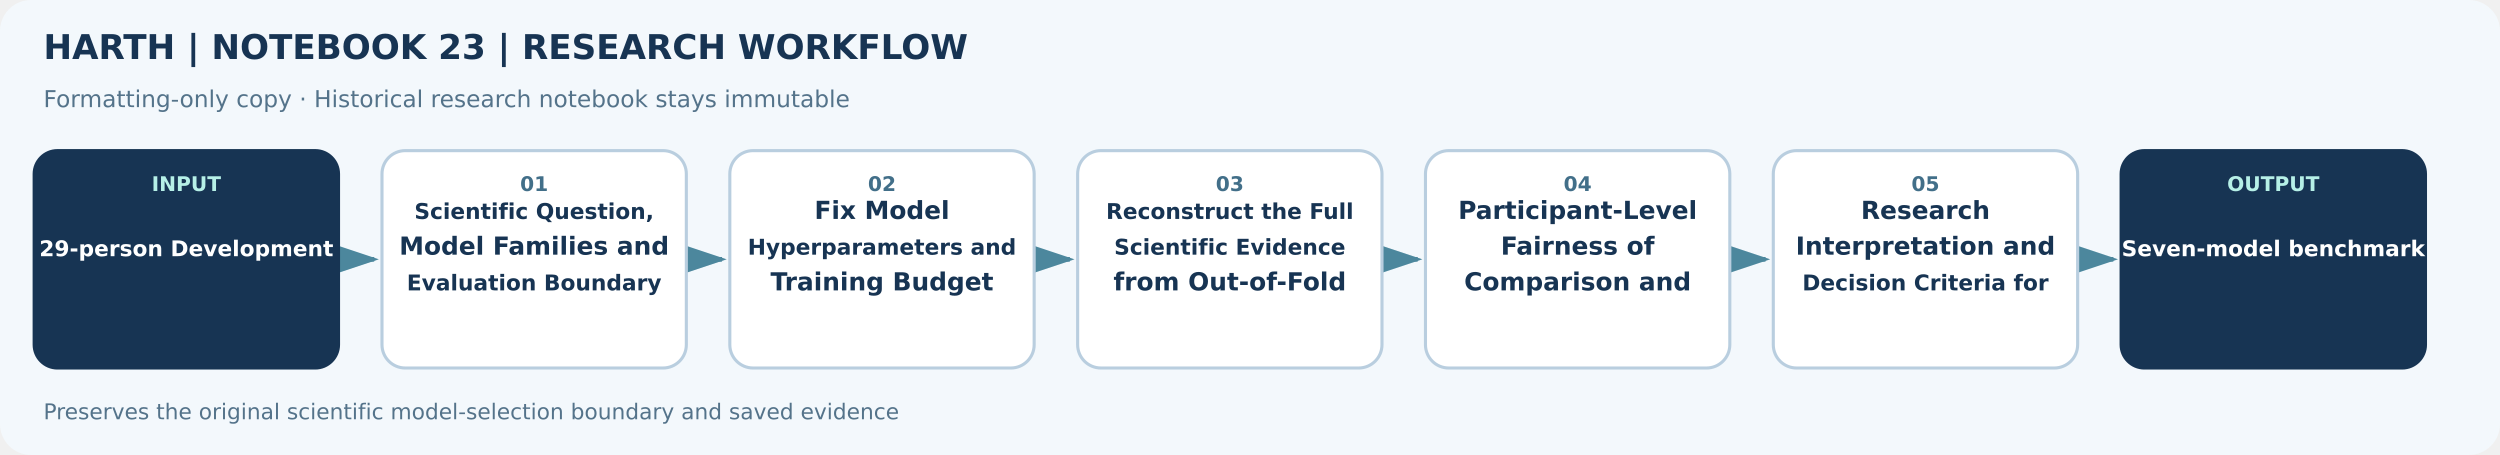
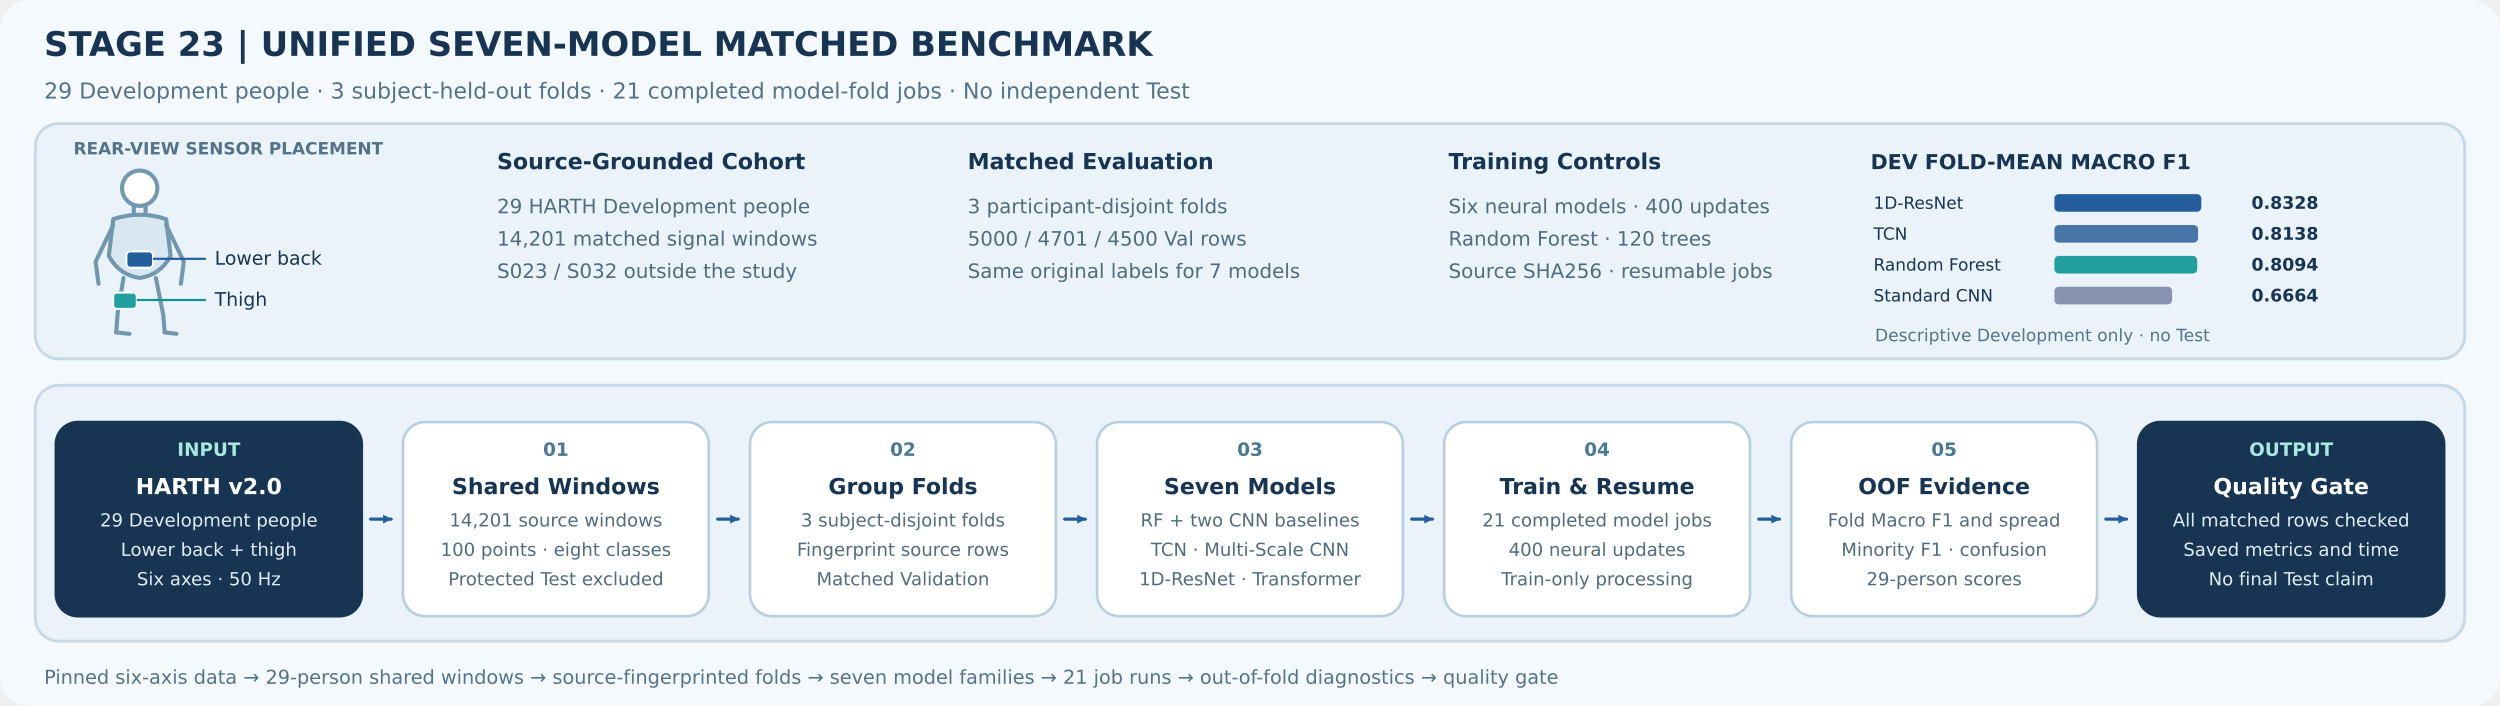
- <svg xmlns="http://www.w3.org/2000/svg" width="1610" height="293" viewBox="0 0 1610 293" role="img" aria-labelledby="title desc">
+ <svg xmlns="http://www.w3.org/2000/svg" width="1700" height="480" viewBox="0 0 1700 480" role="img" aria-labelledby="title desc">
  <defs>
-     <marker id="arrow" markerWidth="10" markerHeight="10" refX="8" refY="3" orient="auto">
-       <path d="M0 0 L0 6 L9 3 Z" fill="#4C879D" />
+     <marker id="small-arrow" markerUnits="userSpaceOnUse" markerWidth="6" markerHeight="6" refX="5.5" refY="3" orient="auto">
+       <path d="M0 0 L6 3 L0 6 Z" fill="#245E9D" />
    </marker>
  </defs>
-   <rect width="1610" height="293" rx="20" fill="#F3F8FC" />
-   <text x="28" y="38" font-family="DejaVu Sans, Arial, sans-serif" font-size="22" font-weight="700" fill="#173453">HARTH  |  NOTEBOOK 23  |  RESEARCH WORKFLOW</text>
-   <text x="28" y="69" font-family="DejaVu Sans, Arial, sans-serif" font-size="15" fill="#54738A">Formatting-only copy · Historical research notebook stays immutable</text>
+   <rect width="1700" height="480" rx="20" fill="#F4F9FD" />
  <g font-family="DejaVu Sans, Arial, sans-serif">
-     <path d="M224 167 H241" stroke="#4C879D" stroke-width="3" marker-end="url(#arrow)" />
-     <path d="M448 167 H465" stroke="#4C879D" stroke-width="3" marker-end="url(#arrow)" />
-     <path d="M672 167 H689" stroke="#4C879D" stroke-width="3" marker-end="url(#arrow)" />
-     <path d="M896 167 H913" stroke="#4C879D" stroke-width="3" marker-end="url(#arrow)" />
-     <path d="M1120 167 H1137" stroke="#4C879D" stroke-width="3" marker-end="url(#arrow)" />
-     <path d="M1344 167 H1361" stroke="#4C879D" stroke-width="3" marker-end="url(#arrow)" />
-     <g>
-       <rect x="22" y="97" width="196" height="140" rx="15" fill="#173453" stroke="#173453" stroke-width="2" />
-       <text x="120" y="123" text-anchor="middle" font-size="13" font-weight="700" fill="#B6F0E7">INPUT</text>
-       <text x="120" y="165" text-anchor="middle" font-size="14" font-weight="600" fill="white">29-person Development</text>
+     <text x="30" y="38" font-size="23" font-weight="700" fill="#173453">STAGE 23 | UNIFIED SEVEN-MODEL MATCHED BENCHMARK</text>
+     <text x="30" y="67" font-size="15" fill="#54738A">29 Development people · 3 subject-held-out folds · 21 completed model-fold jobs · No independent Test</text>
+     <rect x="24" y="84" width="1652" height="160" rx="16" fill="#EAF3FA" stroke="#C7D9E6" stroke-width="2" />
+     <rect x="24" y="262" width="1652" height="174" rx="16" fill="#EAF3FA" stroke="#C7D9E6" stroke-width="2" />
+     <g aria-label="Rear-view two-sensor placement, completely within context panel">
+       <text x="50" y="105" font-size="11.5" font-weight="700" fill="#53738A">REAR-VIEW SENSOR PLACEMENT</text>
+       <g stroke="#7298B0" stroke-width="2.8" stroke-linecap="round" stroke-linejoin="round">
+         <circle cx="95" cy="128" r="12" fill="#FFFFFF" />
+         <path d="M91 140 L91 147 M99 140 L99 147" fill="none" />
+         <path d="M77 149 Q95 143 113 149 L116 174 Q109 187 95 189 Q81 187 74 174 Z" fill="#D9E7F1" />
+         <path d="M77 153 L65 178 L67 193 M113 153 L125 178 L123 193" fill="none" />
+         <path d="M84 189 L80 213 L79 226 M106 189 L111 214 L112 226" fill="none" />
+         <path d="M79 226 L88 227 M112 226 L120 227" fill="none" />
+       </g>
+       <rect x="86" y="171" width="18" height="11" rx="2.5" fill="#245E9D" stroke="#FFFFFF" stroke-width="1.3" />
+       <rect x="77" y="199" width="16" height="11" rx="2.5" fill="#22A0A0" stroke="#FFFFFF" stroke-width="1.3" />
+       <path d="M104 176 H140" stroke="#245E9D" stroke-width="1.5" />
+       <text x="146" y="180" font-size="12.8" fill="#173453">Lower back</text>
+       <path d="M93 204 H140" stroke="#15938F" stroke-width="1.5" />
+       <text x="146" y="208" font-size="12.8" fill="#173453">Thigh</text>
    </g>
    <g>
-       <rect x="246" y="97" width="196" height="140" rx="15" fill="white" stroke="#B9CEDF" stroke-width="2" />
-       <text x="344" y="123" text-anchor="middle" font-size="13" font-weight="700" fill="#426F89">01</text>
-       <text x="344" y="141" text-anchor="middle" font-size="14" font-weight="600" fill="#173453">Scientific Question,</text>
-       <text x="344" y="164" text-anchor="middle" font-size="16" font-weight="600" fill="#173453">Model Families and</text>
-       <text x="344" y="187" text-anchor="middle" font-size="14" font-weight="600" fill="#173453">Evaluation Boundary</text>
+       <text x="338" y="115" font-size="15" font-weight="700" fill="#173453">Source-Grounded Cohort</text>
+       <text x="338" y="145" font-size="13.5" fill="#506C7E">29 HARTH Development people</text>
+       <text x="338" y="167" font-size="13.5" fill="#506C7E">14,201 matched signal windows</text>
+       <text x="338" y="189" font-size="13.5" fill="#506C7E">S023 / S032 outside the study</text>
    </g>
    <g>
-       <rect x="470" y="97" width="196" height="140" rx="15" fill="white" stroke="#B9CEDF" stroke-width="2" />
-       <text x="568" y="123" text-anchor="middle" font-size="13" font-weight="700" fill="#426F89">02</text>
-       <text x="568" y="141" text-anchor="middle" font-size="16" font-weight="600" fill="#173453">Fix Model</text>
-       <text x="568" y="164" text-anchor="middle" font-size="14" font-weight="600" fill="#173453">Hyperparameters and</text>
-       <text x="568" y="187" text-anchor="middle" font-size="16" font-weight="600" fill="#173453">Training Budget</text>
+       <text x="658" y="115" font-size="15" font-weight="700" fill="#173453">Matched Evaluation</text>
+       <text x="658" y="145" font-size="13.5" fill="#506C7E">3 participant-disjoint folds</text>
+       <text x="658" y="167" font-size="13.5" fill="#506C7E">5000 / 4701 / 4500 Val rows</text>
+       <text x="658" y="189" font-size="13.5" fill="#506C7E">Same original labels for 7 models</text>
    </g>
    <g>
-       <rect x="694" y="97" width="196" height="140" rx="15" fill="white" stroke="#B9CEDF" stroke-width="2" />
-       <text x="792" y="123" text-anchor="middle" font-size="13" font-weight="700" fill="#426F89">03</text>
-       <text x="792" y="141" text-anchor="middle" font-size="14" font-weight="600" fill="#173453">Reconstruct the Full</text>
-       <text x="792" y="164" text-anchor="middle" font-size="14" font-weight="600" fill="#173453">Scientific Evidence</text>
-       <text x="792" y="187" text-anchor="middle" font-size="16" font-weight="600" fill="#173453">from Out-of-Fold</text>
+       <text x="985" y="115" font-size="15" font-weight="700" fill="#173453">Training Controls</text>
+       <text x="985" y="145" font-size="13.5" fill="#506C7E">Six neural models · 400 updates</text>
+       <text x="985" y="167" font-size="13.5" fill="#506C7E">Random Forest · 120 trees</text>
+       <text x="985" y="189" font-size="13.5" fill="#506C7E">Source SHA256 · resumable jobs</text>
    </g>
-     <g>
-       <rect x="918" y="97" width="196" height="140" rx="15" fill="white" stroke="#B9CEDF" stroke-width="2" />
-       <text x="1016" y="123" text-anchor="middle" font-size="13" font-weight="700" fill="#426F89">04</text>
-       <text x="1016" y="141" text-anchor="middle" font-size="16" font-weight="600" fill="#173453">Participant-Level</text>
-       <text x="1016" y="164" text-anchor="middle" font-size="16" font-weight="600" fill="#173453">Fairness of</text>
-       <text x="1016" y="187" text-anchor="middle" font-size="16" font-weight="600" fill="#173453">Comparison and</text>
+     <g aria-label="Observed three-fold mean Macro F1 for selected model contrasts on Development data">
+       <text x="1272" y="115" font-size="14" font-weight="700" fill="#173453">DEV FOLD-MEAN MACRO F1</text>
+       <text x="1274" y="142" font-size="11.5" fill="#173453">1D-ResNet</text>
+       <rect x="1397" y="132" width="99.9" height="12" rx="3" fill="#245E9D" />
+       <text x="1531" y="142" font-size="11.8" font-weight="700" fill="#173453">0.8328</text>
+       <text x="1274" y="163" font-size="11.5" fill="#173453">TCN</text>
+       <rect x="1397" y="153" width="97.7" height="12" rx="3" fill="#4876A6" />
+       <text x="1531" y="163" font-size="11.8" font-weight="700" fill="#173453">0.8138</text>
+       <text x="1274" y="184" font-size="11.5" fill="#173453">Random Forest</text>
+       <rect x="1397" y="174" width="97.1" height="12" rx="3" fill="#22A0A0" />
+       <text x="1531" y="184" font-size="11.8" font-weight="700" fill="#173453">0.8094</text>
+       <text x="1274" y="205" font-size="11.5" fill="#173453">Standard CNN</text>
+       <rect x="1397" y="195" width="80.0" height="12" rx="3" fill="#8793B0" />
+       <text x="1531" y="205" font-size="11.8" font-weight="700" fill="#173453">0.6664</text>
+       <text x="1275" y="232" font-size="11.6" fill="#54738A">Descriptive Development only · no Test</text>
    </g>
-     <g>
-       <rect x="1142" y="97" width="196" height="140" rx="15" fill="white" stroke="#B9CEDF" stroke-width="2" />
-       <text x="1240" y="123" text-anchor="middle" font-size="13" font-weight="700" fill="#426F89">05</text>
-       <text x="1240" y="141" text-anchor="middle" font-size="16" font-weight="600" fill="#173453">Research</text>
-       <text x="1240" y="164" text-anchor="middle" font-size="16" font-weight="600" fill="#173453">Interpretation and</text>
-       <text x="1240" y="187" text-anchor="middle" font-size="14" font-weight="600" fill="#173453">Decision Criteria for</text>
+     <g aria-label="Six identical short inter-block arrows">
+       <path d="M252 353 H266" fill="none" stroke="#245E9D" stroke-width="2.2" stroke-linecap="round" marker-end="url(#small-arrow)" />
+       <path d="M488 353 H502" fill="none" stroke="#245E9D" stroke-width="2.2" stroke-linecap="round" marker-end="url(#small-arrow)" />
+       <path d="M724 353 H738" fill="none" stroke="#245E9D" stroke-width="2.2" stroke-linecap="round" marker-end="url(#small-arrow)" />
+       <path d="M960 353 H974" fill="none" stroke="#245E9D" stroke-width="2.2" stroke-linecap="round" marker-end="url(#small-arrow)" />
+       <path d="M1196 353 H1210" fill="none" stroke="#245E9D" stroke-width="2.2" stroke-linecap="round" marker-end="url(#small-arrow)" />
+       <path d="M1432 353 H1446" fill="none" stroke="#245E9D" stroke-width="2.2" stroke-linecap="round" marker-end="url(#small-arrow)" />
    </g>
-     <g>
-       <rect x="1366" y="97" width="196" height="140" rx="15" fill="#173453" stroke="#173453" stroke-width="2" />
-       <text x="1464" y="123" text-anchor="middle" font-size="13" font-weight="700" fill="#B6F0E7">OUTPUT</text>
-       <text x="1464" y="165" text-anchor="middle" font-size="14" font-weight="600" fill="white">Seven-model benchmark</text>
+     <g aria-label="Seven matched-protocol research workflow blocks">
+       <g class="process-block">
+         <rect x="38" y="287" width="208" height="132" rx="15" fill="#173453" stroke="#173453" stroke-width="1.8" />
+         <text x="142" y="310" text-anchor="middle" font-size="12.5" font-weight="700" fill="#A7E9DF">INPUT</text>
+         <text x="142" y="336" text-anchor="middle" font-size="15" font-weight="700" fill="#FFFFFF">HARTH v2.0</text>
+         <text x="142" y="358" text-anchor="middle" font-size="12.3" fill="#DFEDF4">29 Development people</text>
+         <text x="142" y="378" text-anchor="middle" font-size="12.3" fill="#DFEDF4">Lower back + thigh</text>
+         <text x="142" y="398" text-anchor="middle" font-size="12.3" fill="#DFEDF4">Six axes · 50 Hz</text>
+       </g>
+       <g class="process-block">
+         <rect x="274" y="287" width="208" height="132" rx="15" fill="#FFFFFF" stroke="#B8CFDE" stroke-width="1.8" />
+         <text x="378" y="310" text-anchor="middle" font-size="12.5" font-weight="700" fill="#497992">01</text>
+         <text x="378" y="336" text-anchor="middle" font-size="15" font-weight="700" fill="#173453">Shared Windows</text>
+         <text x="378" y="358" text-anchor="middle" font-size="12.3" fill="#506C7E">14,201 source windows</text>
+         <text x="378" y="378" text-anchor="middle" font-size="12.3" fill="#506C7E">100 points · eight classes</text>
+         <text x="378" y="398" text-anchor="middle" font-size="12.3" fill="#506C7E">Protected Test excluded</text>
+       </g>
+       <g class="process-block">
+         <rect x="510" y="287" width="208" height="132" rx="15" fill="#FFFFFF" stroke="#B8CFDE" stroke-width="1.8" />
+         <text x="614" y="310" text-anchor="middle" font-size="12.5" font-weight="700" fill="#497992">02</text>
+         <text x="614" y="336" text-anchor="middle" font-size="15" font-weight="700" fill="#173453">Group Folds</text>
+         <text x="614" y="358" text-anchor="middle" font-size="12.3" fill="#506C7E">3 subject-disjoint folds</text>
+         <text x="614" y="378" text-anchor="middle" font-size="12.3" fill="#506C7E">Fingerprint source rows</text>
+         <text x="614" y="398" text-anchor="middle" font-size="12.3" fill="#506C7E">Matched Validation</text>
+       </g>
+       <g class="process-block">
+         <rect x="746" y="287" width="208" height="132" rx="15" fill="#FFFFFF" stroke="#B8CFDE" stroke-width="1.8" />
+         <text x="850" y="310" text-anchor="middle" font-size="12.5" font-weight="700" fill="#497992">03</text>
+         <text x="850" y="336" text-anchor="middle" font-size="15" font-weight="700" fill="#173453">Seven Models</text>
+         <text x="850" y="358" text-anchor="middle" font-size="12.3" fill="#506C7E">RF + two CNN baselines</text>
+         <text x="850" y="378" text-anchor="middle" font-size="12.3" fill="#506C7E">TCN · Multi-Scale CNN</text>
+         <text x="850" y="398" text-anchor="middle" font-size="12.3" fill="#506C7E">1D-ResNet · Transformer</text>
+       </g>
+       <g class="process-block">
+         <rect x="982" y="287" width="208" height="132" rx="15" fill="#FFFFFF" stroke="#B8CFDE" stroke-width="1.8" />
+         <text x="1086" y="310" text-anchor="middle" font-size="12.5" font-weight="700" fill="#497992">04</text>
+         <text x="1086" y="336" text-anchor="middle" font-size="15" font-weight="700" fill="#173453">Train &amp; Resume</text>
+         <text x="1086" y="358" text-anchor="middle" font-size="12.3" fill="#506C7E">21 completed model jobs</text>
+         <text x="1086" y="378" text-anchor="middle" font-size="12.3" fill="#506C7E">400 neural updates</text>
+         <text x="1086" y="398" text-anchor="middle" font-size="12.3" fill="#506C7E">Train-only processing</text>
+       </g>
+       <g class="process-block">
+         <rect x="1218" y="287" width="208" height="132" rx="15" fill="#FFFFFF" stroke="#B8CFDE" stroke-width="1.8" />
+         <text x="1322" y="310" text-anchor="middle" font-size="12.5" font-weight="700" fill="#497992">05</text>
+         <text x="1322" y="336" text-anchor="middle" font-size="15" font-weight="700" fill="#173453">OOF Evidence</text>
+         <text x="1322" y="358" text-anchor="middle" font-size="12.3" fill="#506C7E">Fold Macro F1 and spread</text>
+         <text x="1322" y="378" text-anchor="middle" font-size="12.3" fill="#506C7E">Minority F1 · confusion</text>
+         <text x="1322" y="398" text-anchor="middle" font-size="12.3" fill="#506C7E">29-person scores</text>
+       </g>
+       <g class="process-block">
+         <rect x="1454" y="287" width="208" height="132" rx="15" fill="#173453" stroke="#173453" stroke-width="1.8" />
+         <text x="1558" y="310" text-anchor="middle" font-size="12.5" font-weight="700" fill="#A7E9DF">OUTPUT</text>
+         <text x="1558" y="336" text-anchor="middle" font-size="15" font-weight="700" fill="#FFFFFF">Quality Gate</text>
+         <text x="1558" y="358" text-anchor="middle" font-size="12.3" fill="#DFEDF4">All matched rows checked</text>
+         <text x="1558" y="378" text-anchor="middle" font-size="12.3" fill="#DFEDF4">Saved metrics and time</text>
+         <text x="1558" y="398" text-anchor="middle" font-size="12.3" fill="#DFEDF4">No final Test claim</text>
+       </g>
    </g>
+     <text x="30" y="465" font-size="13.1" fill="#54738A">Pinned six-axis data → 29-person shared windows → source-fingerprinted folds → seven model families → 21 job runs → out-of-fold diagnostics → quality gate</text>
  </g>
-   <text x="28" y="270" font-family="DejaVu Sans, Arial, sans-serif" font-size="14" fill="#54738A">Preserves the original scientific model-selection boundary and saved evidence</text>
</svg>
